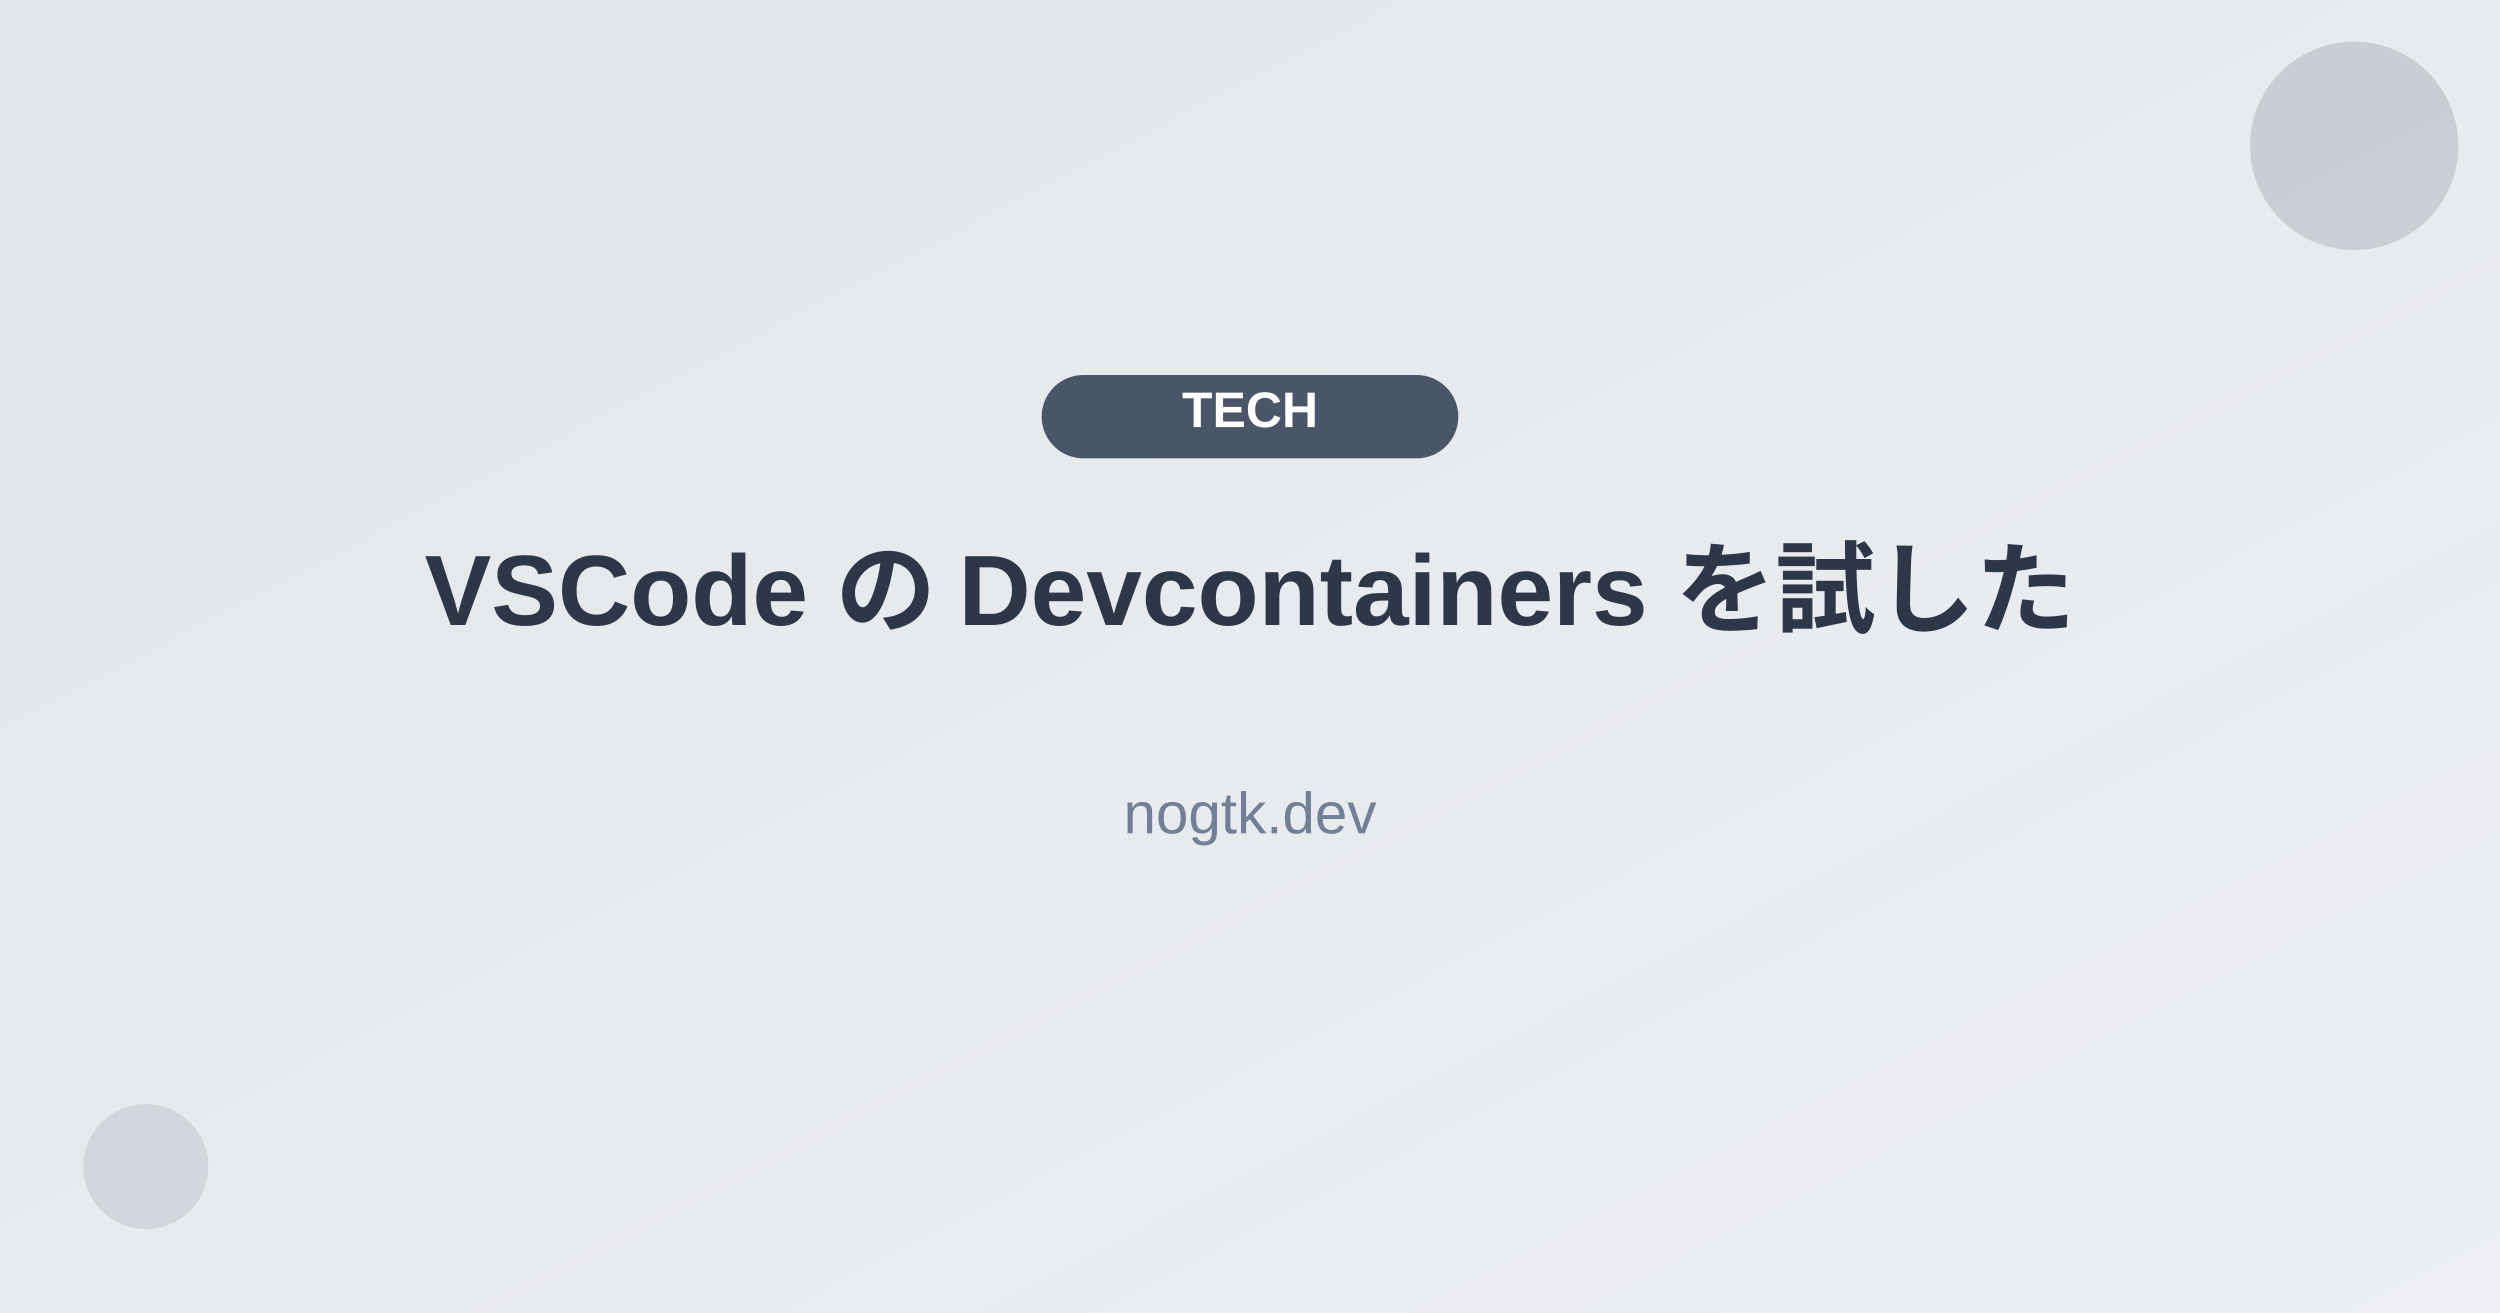
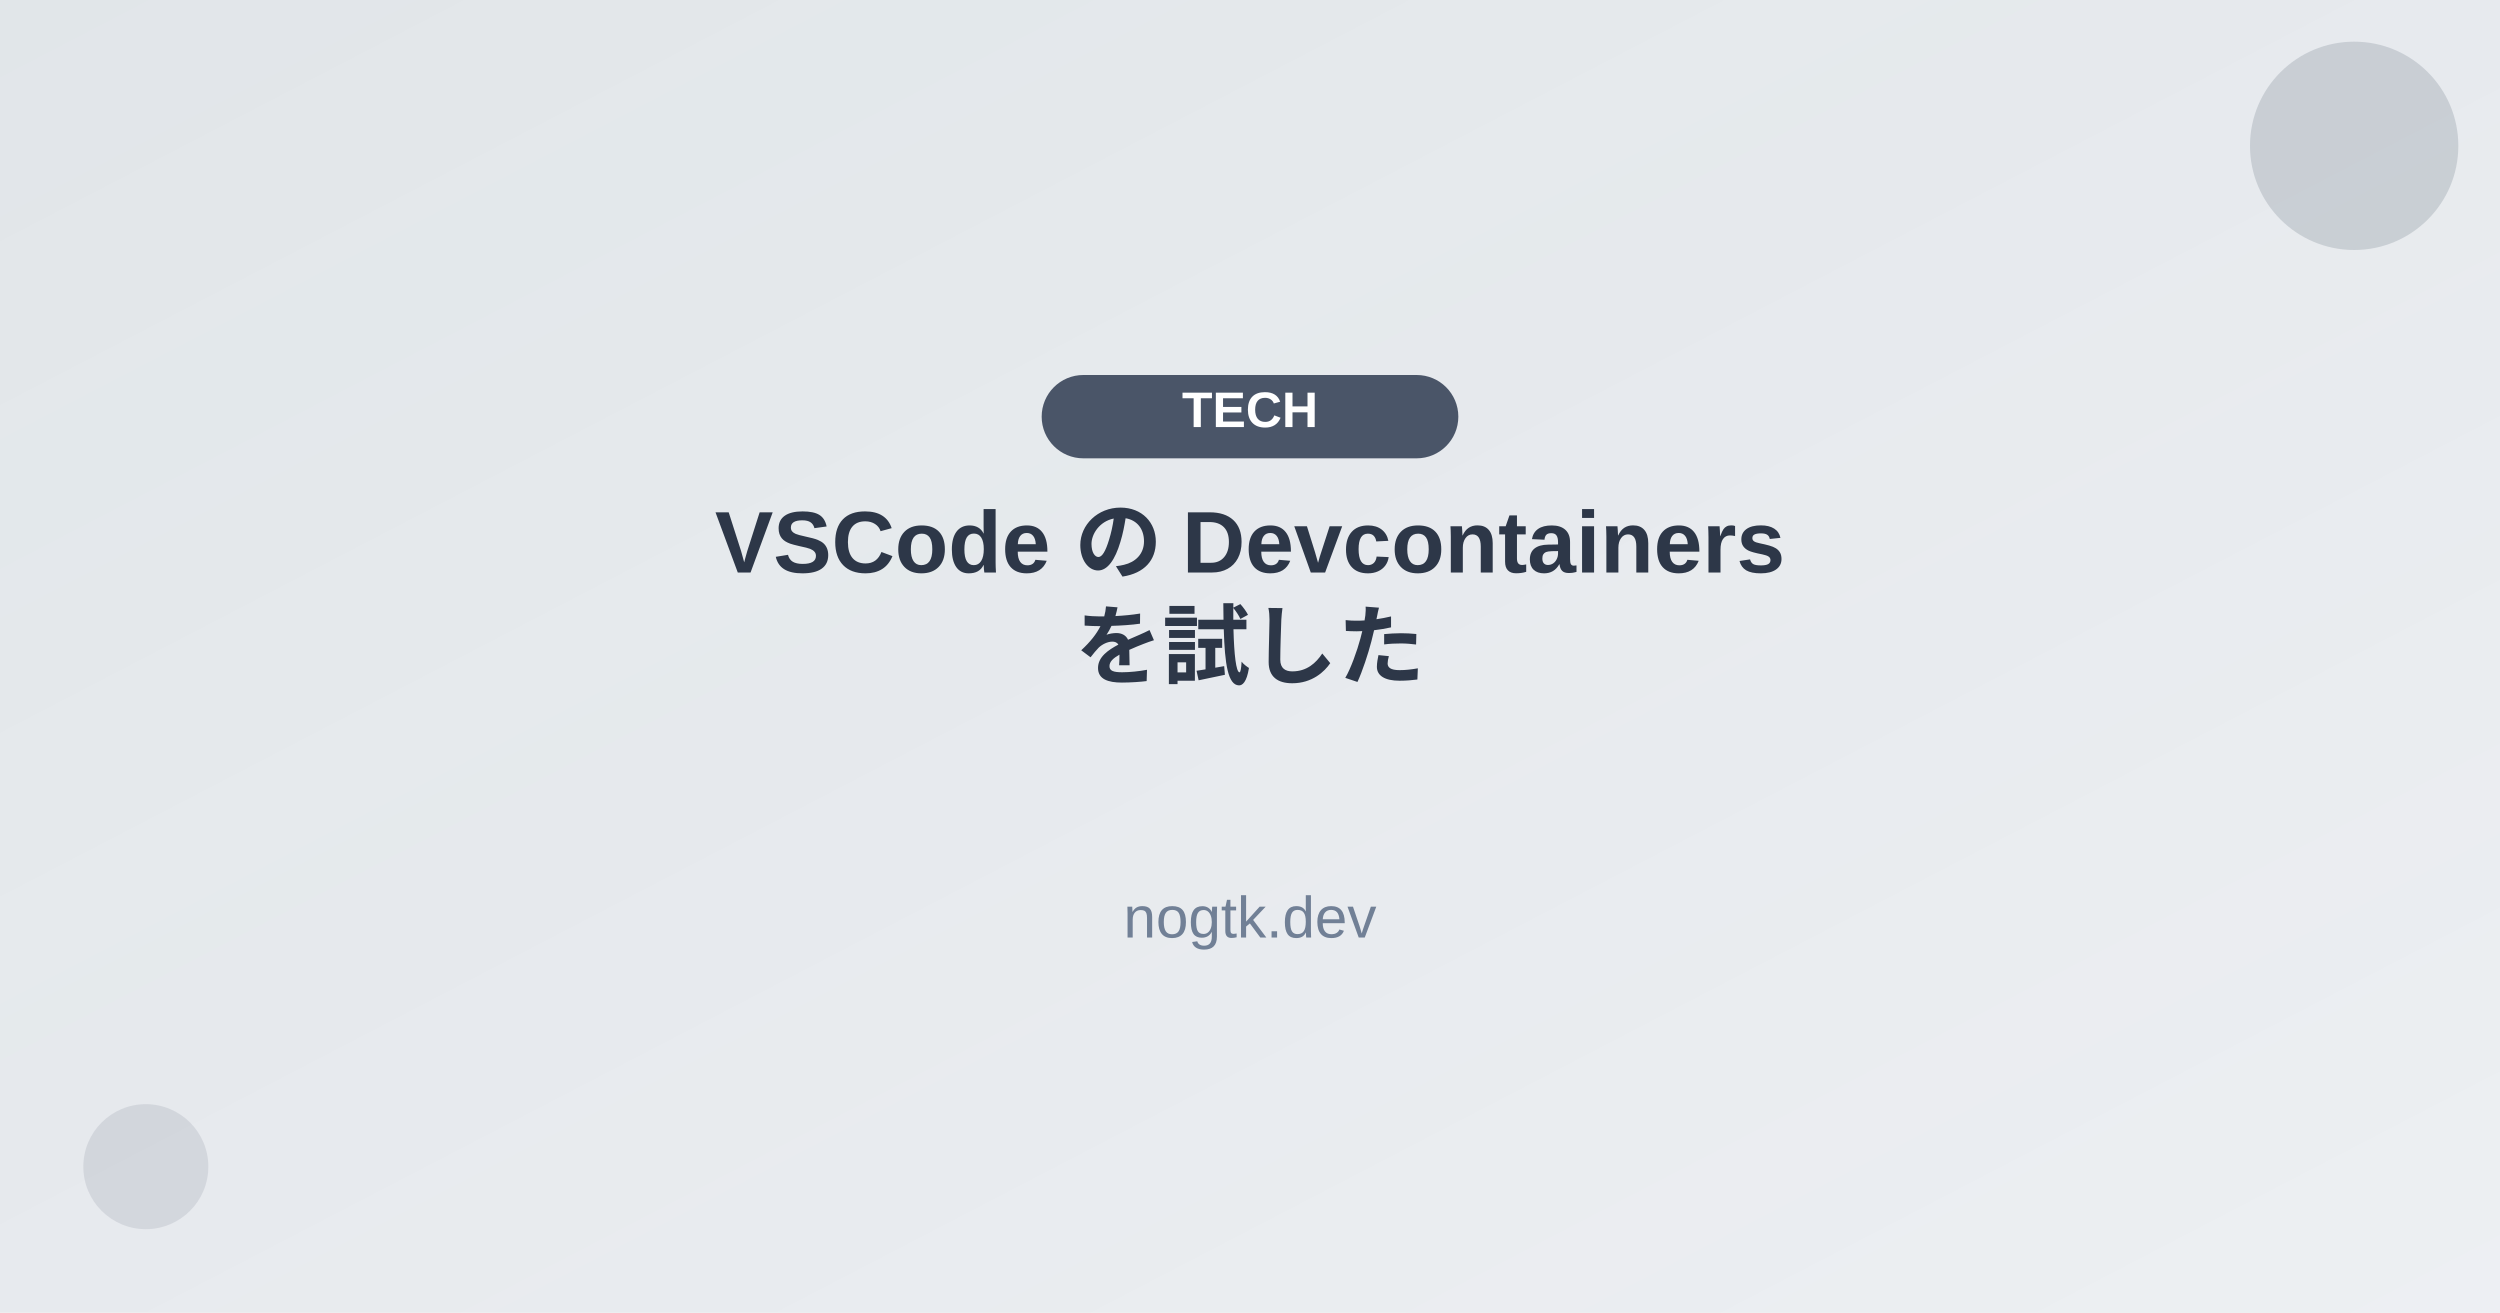
<svg xmlns="http://www.w3.org/2000/svg" width="1200" height="630">
  <defs>
    <linearGradient id="bg" x1="0%" y1="0%" x2="100%" y2="100%">
      <stop offset="0%" style="stop-color:#4A556820;stop-opacity:1" />
      <stop offset="100%" style="stop-color:#4A556810;stop-opacity:1" />
    </linearGradient>
  </defs>
  <rect width="100%" height="100%" fill="#f7fafc" />
  <rect width="100%" height="100%" fill="url(#bg)" />
  <circle cx="1130" cy="70" r="50" fill="#4A556830" />
  <circle cx="70" cy="560" r="30" fill="#4A556820" />
  <rect x="500" y="180" width="200" height="40" rx="20" fill="#4A5568" />
  <text x="600" y="205" text-anchor="middle" fill="white" font-family="Arial, sans-serif" font-size="24" font-weight="bold">TECH</text>
-   <text x="600" y="300" text-anchor="middle" fill="#2D3748" font-family="Arial, sans-serif" font-size="48" font-weight="bold">VSCode の Devcontainers を試した</text>
-   <text x="600" y="400" text-anchor="middle" fill="#718096" font-family="Arial, sans-serif" font-size="28">nogtk.dev</text>
+   <text x="600" y="274.8" text-anchor="middle" fill="#2D3748" font-family="Arial, sans-serif" font-size="42" font-weight="bold">VSCode の Devcontainers</text>
+   <text x="600" y="325.2" text-anchor="middle" fill="#2D3748" font-family="Arial, sans-serif" font-size="42" font-weight="bold">を試した</text>
+   <text x="600" y="450" text-anchor="middle" fill="#718096" font-family="Arial, sans-serif" font-size="28">nogtk.dev</text>
</svg>
